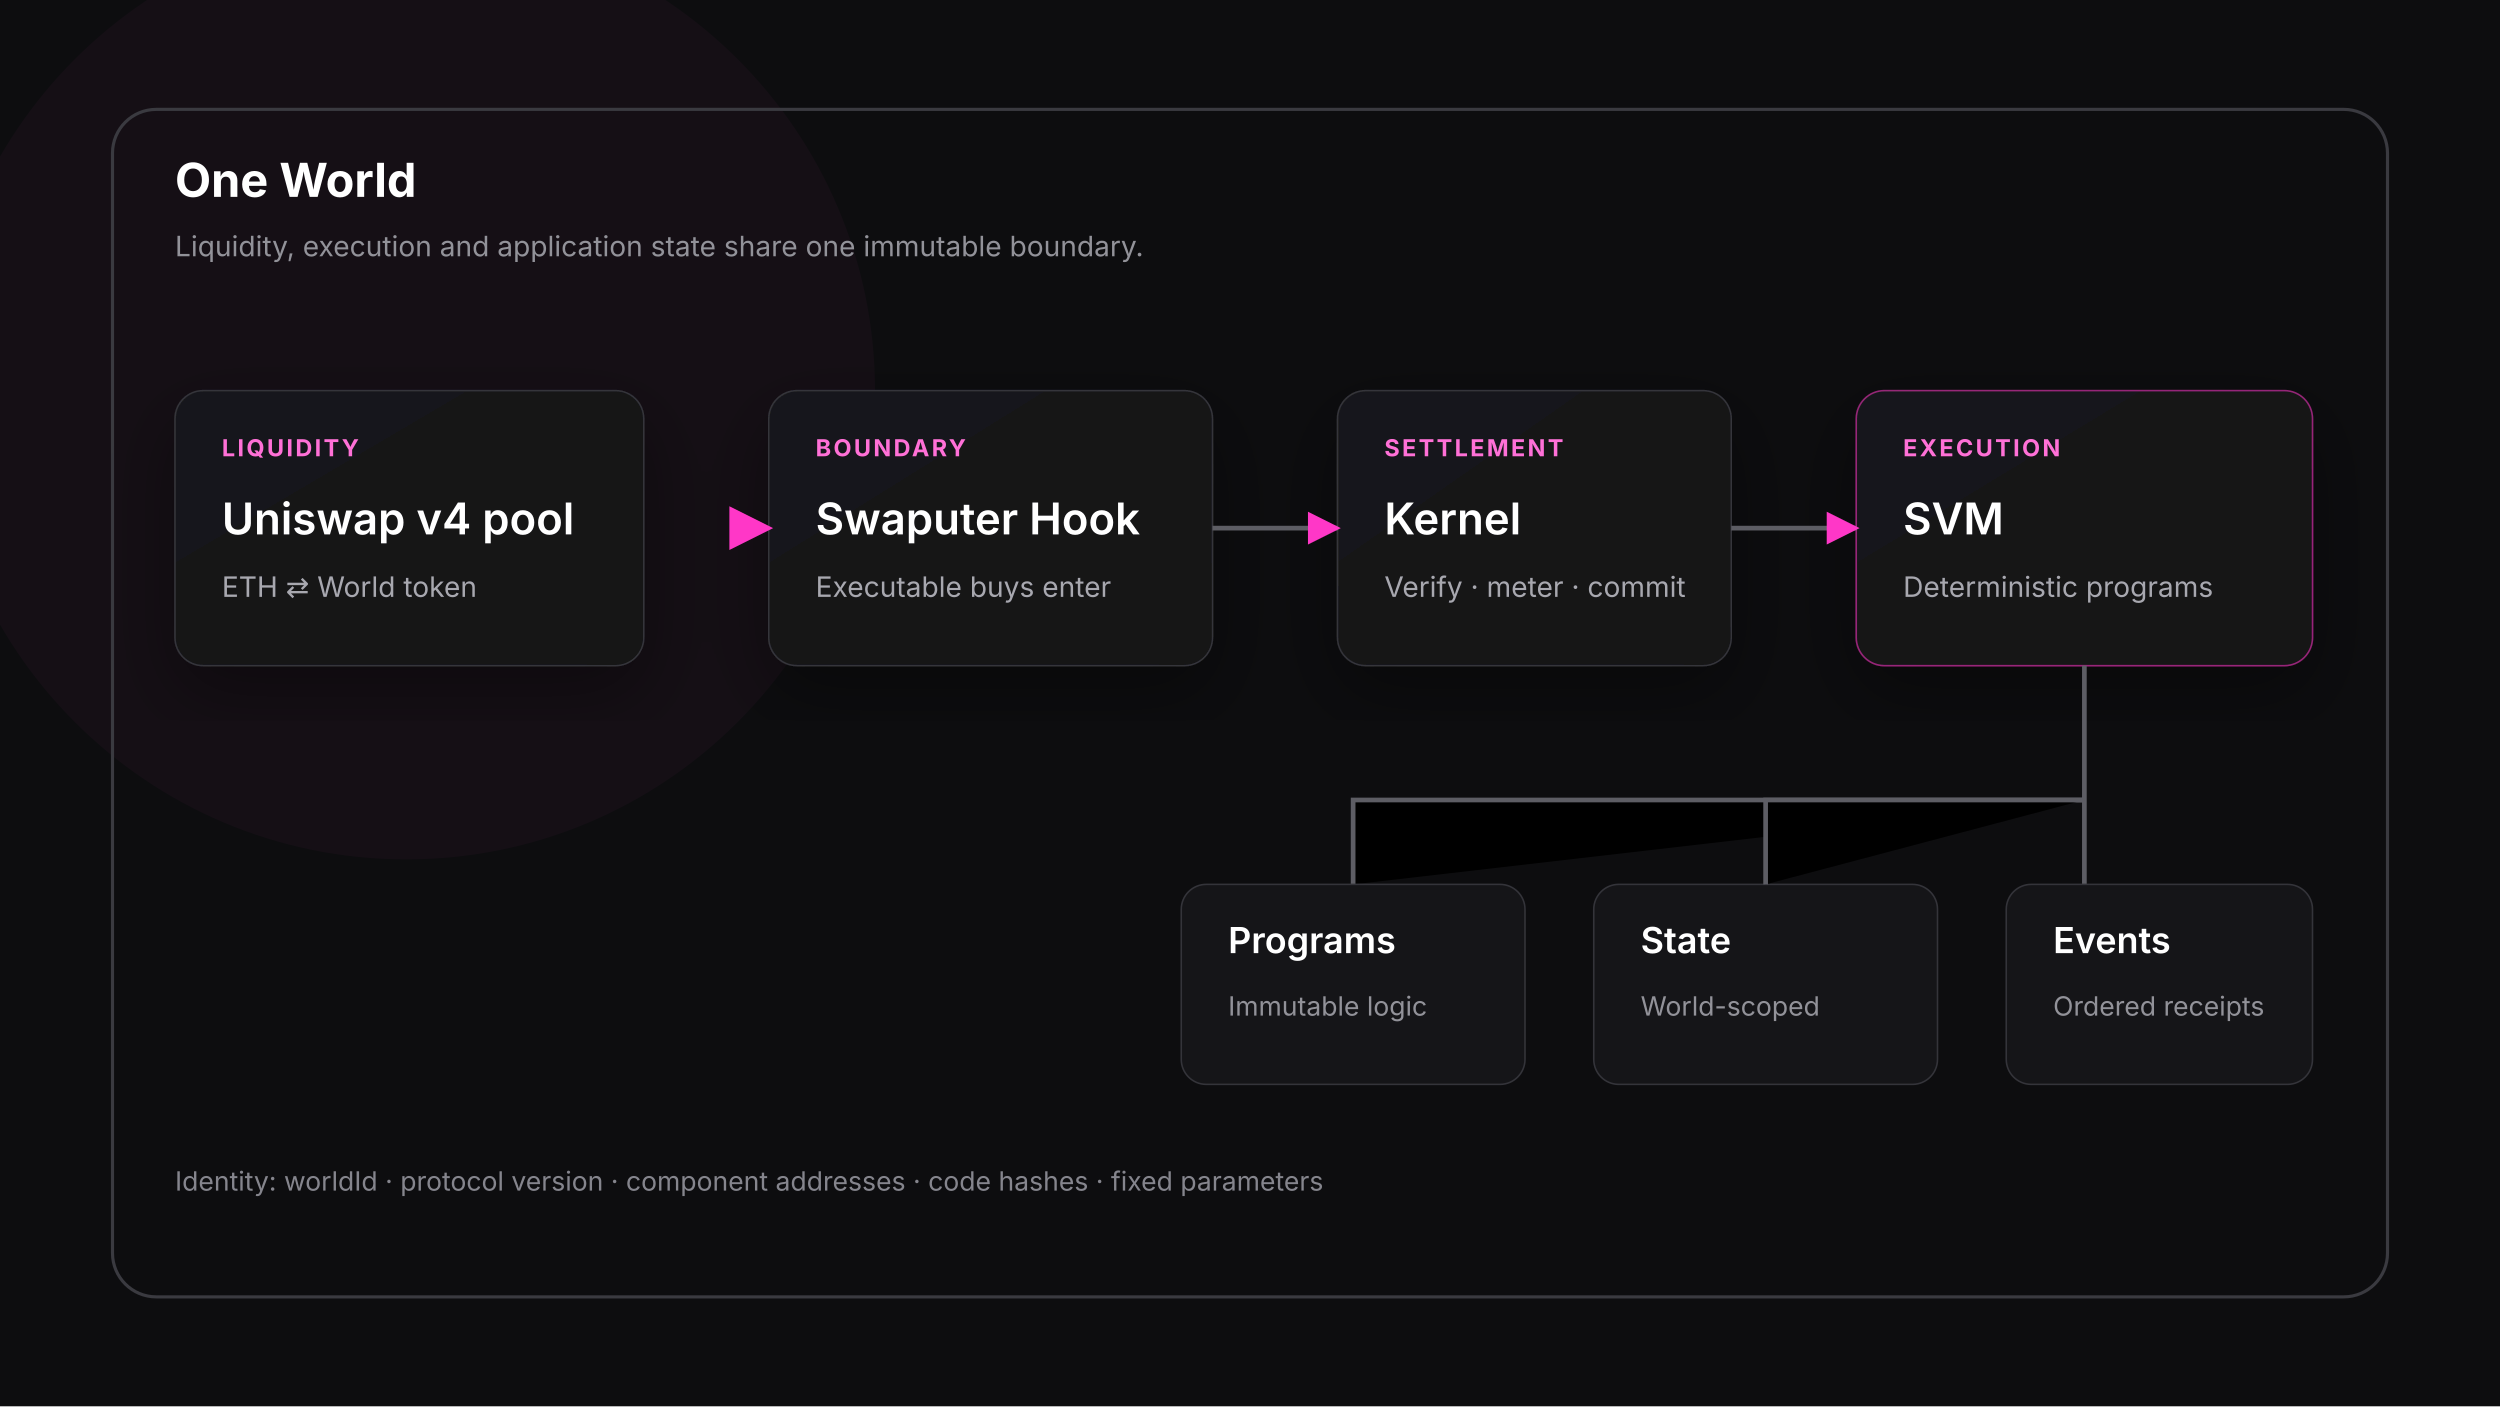
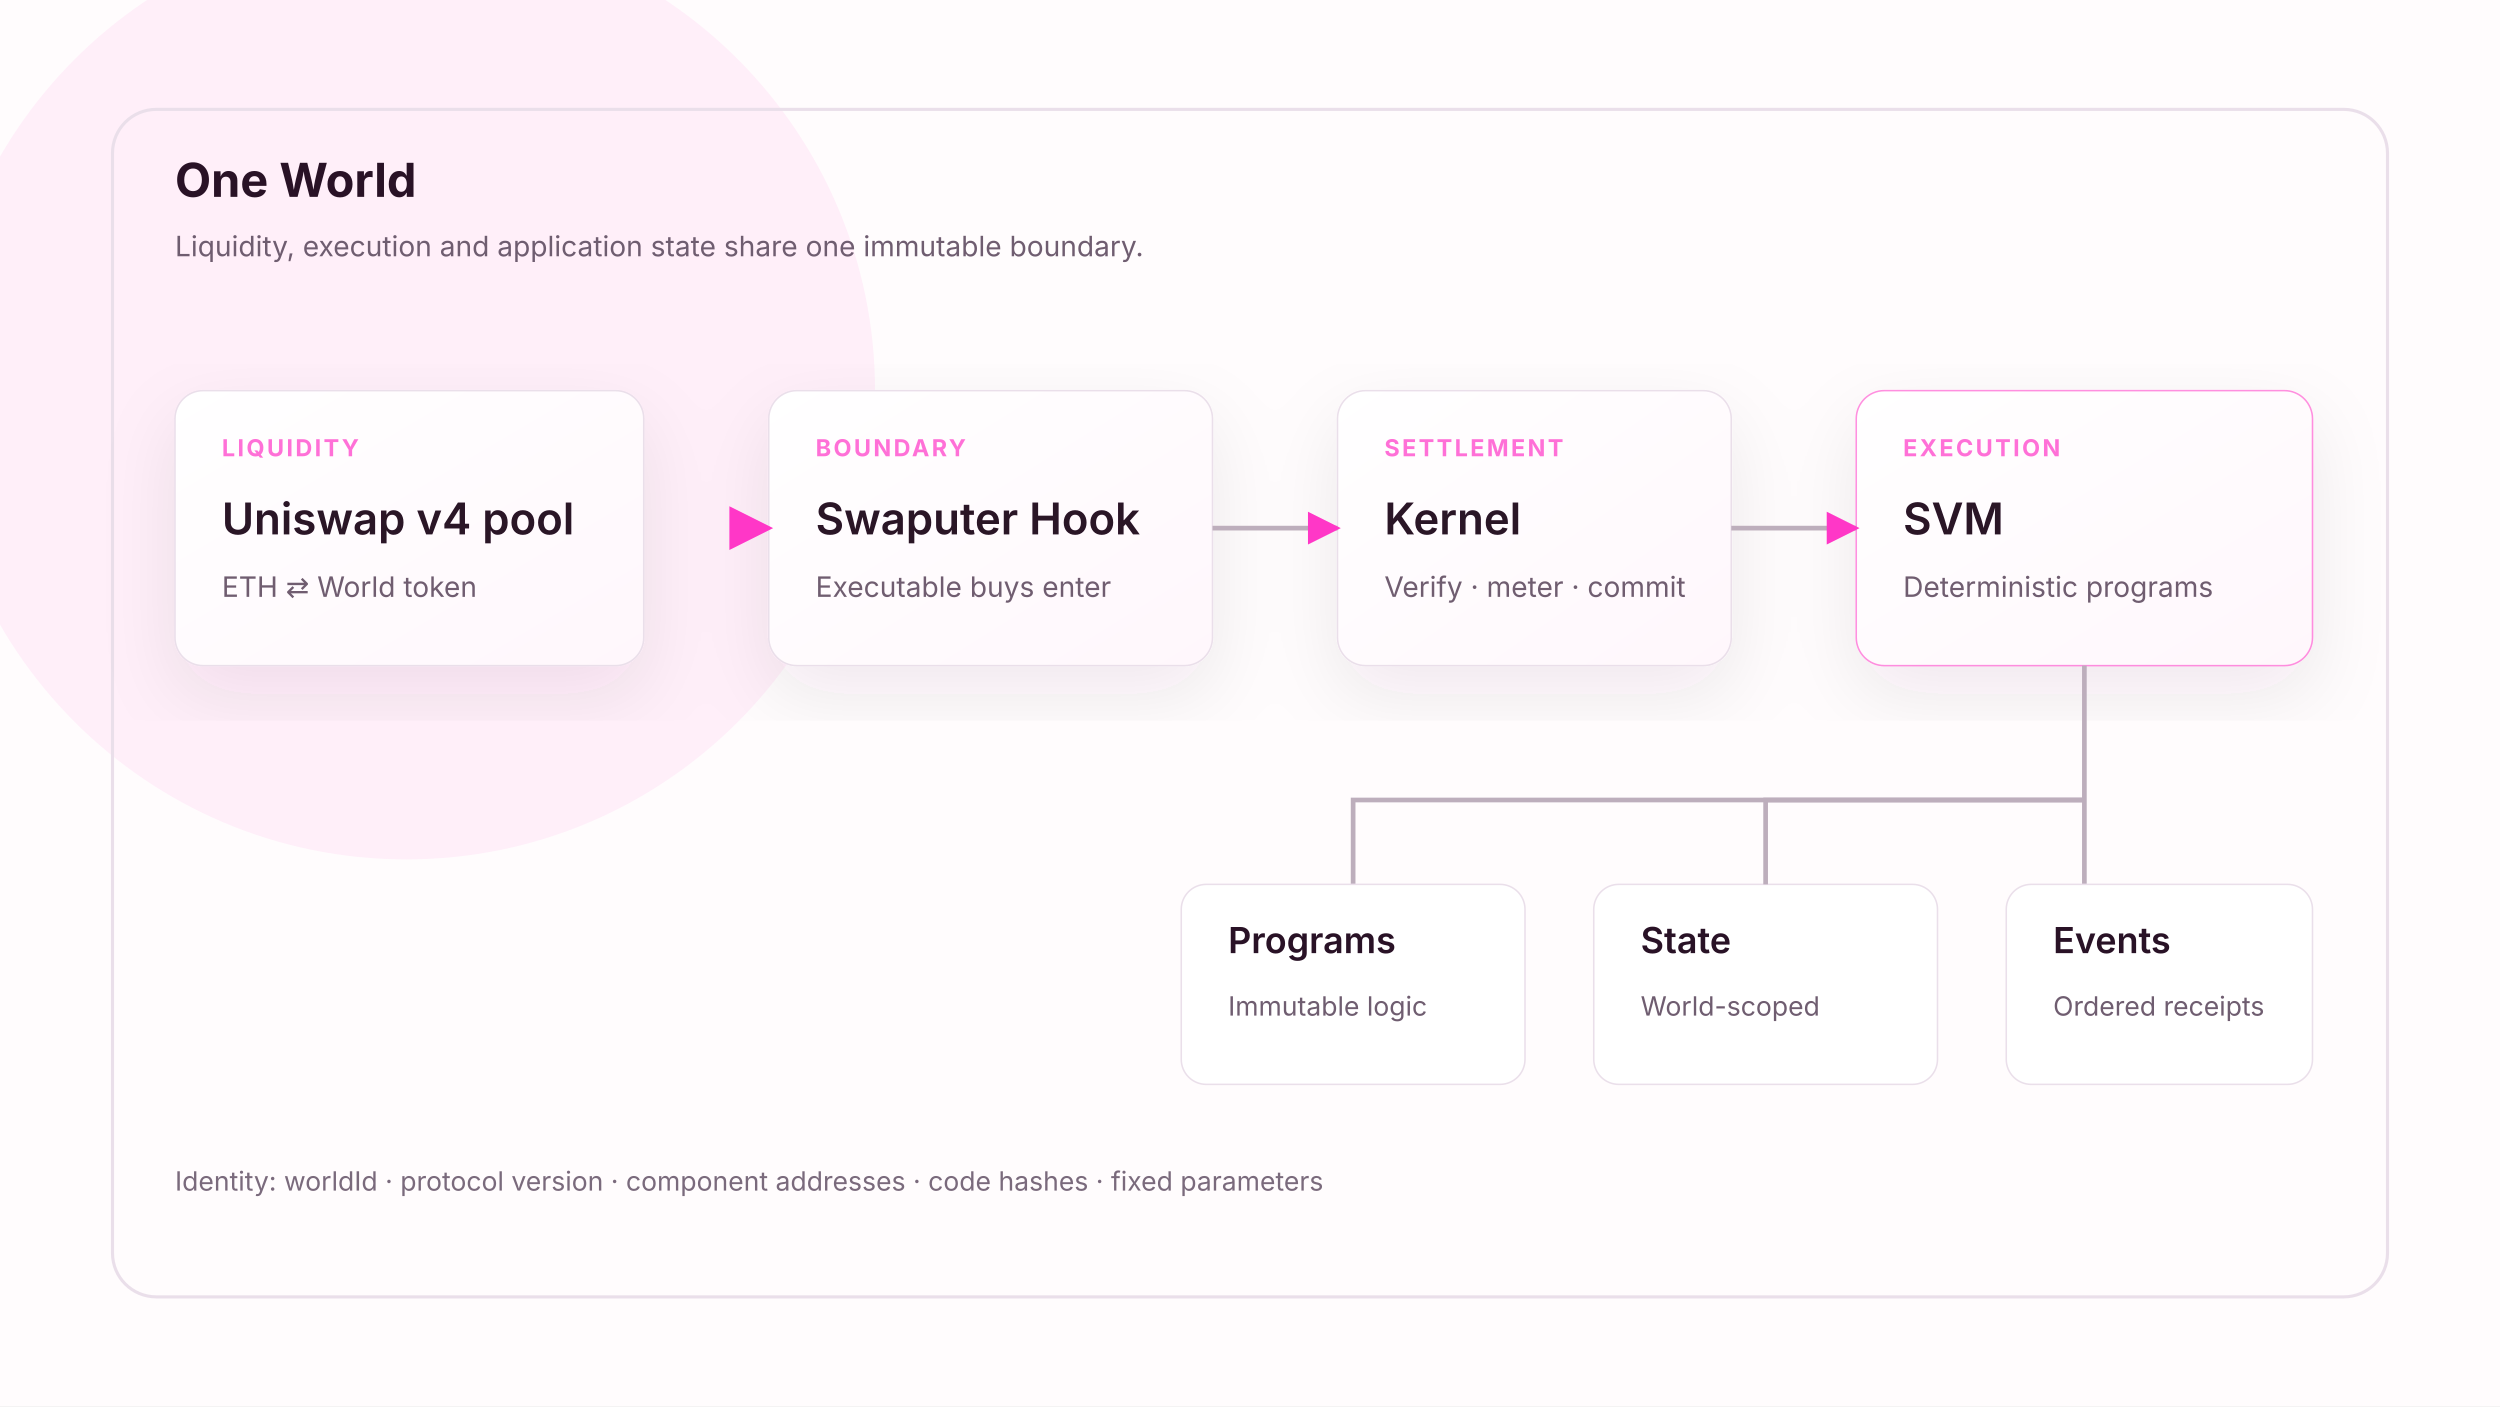
<svg xmlns="http://www.w3.org/2000/svg" width="1600" height="900" viewBox="0 0 1600 900" role="img" aria-labelledby="title desc">
  <defs>
    <linearGradient id="panel" x1="0" y1="0" x2="1" y2="1">
-       <stop offset="0" stop-color="#19191c" />
-       <stop offset="1" stop-color="#121214" />
+       <stop offset="0" stop-color="#ffffff" />
+       <stop offset="1" stop-color="#fff7fc" />
    </linearGradient>
    <linearGradient id="accent" x1="0" y1="0" x2="1" y2="0">
      <stop offset="0" stop-color="#ff37c7" />
      <stop offset="1" stop-color="#ff70d7" />
    </linearGradient>
    <filter id="shadow" x="-20%" y="-20%" width="140%" height="140%">
-       <feDropShadow dx="0" dy="18" stdDeviation="24" flood-color="#000" flood-opacity=".35" />
+       <feDropShadow dx="0" dy="18" stdDeviation="24" flood-color="#491c40" flood-opacity=".08" />
    </filter>
    <marker id="arrow" viewBox="0 0 10 10" refX="9" refY="5" markerWidth="7" markerHeight="7" orient="auto-start-reverse">
      <path d="M 0 0 L 10 5 L 0 10 z" fill="#ff37c7" />
    </marker>
  </defs>
-   <rect width="1600" height="900" fill="#0d0d0f" />
-   <circle cx="260" cy="250" r="300" fill="#ff37c7" opacity=".035" />
-   <rect x="72" y="70" width="1456" height="760" rx="28" fill="none" stroke="#3a3a40" stroke-width="2" />
-   <text x="112" y="126" fill="#fff" font-family="Inter, Arial, sans-serif" font-size="30" font-weight="650">One World</text>
-   <text x="112" y="164" fill="#929299" font-family="Inter, Arial, sans-serif" font-size="18">Liquidity, execution and application state share one immutable boundary.</text>
+   <rect width="1600" height="900" fill="#fffcfd" />
+   <circle cx="260" cy="250" r="300" fill="#ff37c7" opacity=".07" />
+   <rect x="72" y="70" width="1456" height="760" rx="28" fill="none" stroke="#eadfea" stroke-width="2" />
+   <text x="112" y="126" fill="#291226" font-family="Inter, Arial, sans-serif" font-size="30" font-weight="650">One World</text>
+   <text x="112" y="164" fill="#6f5d70" font-family="Inter, Arial, sans-serif" font-size="18">Liquidity, execution and application state share one immutable boundary.</text>
  <g filter="url(#shadow)">
-     <rect x="112" y="250" width="300" height="176" rx="18" fill="url(#panel)" stroke="#34343a" />
+     <rect x="112" y="250" width="300" height="176" rx="18" fill="url(#panel)" stroke="#eadfea" />
    <text x="142" y="292" fill="#ff70d7" font-family="Inter, Arial, sans-serif" font-size="15" font-weight="650" letter-spacing="1.5">LIQUIDITY</text>
-     <text x="142" y="342" fill="#fff" font-family="Inter, Arial, sans-serif" font-size="28" font-weight="620">Uniswap v4 pool</text>
-     <text x="142" y="382" fill="#a8a8af" font-family="Inter, Arial, sans-serif" font-size="18">ETH ⇄ World token</text>
-     <rect x="492" y="250" width="284" height="176" rx="18" fill="url(#panel)" stroke="#34343a" />
+     <text x="142" y="342" fill="#291226" font-family="Inter, Arial, sans-serif" font-size="28" font-weight="620">Uniswap v4 pool</text>
+     <text x="142" y="382" fill="#6f5d70" font-family="Inter, Arial, sans-serif" font-size="18">ETH ⇄ World token</text>
+     <rect x="492" y="250" width="284" height="176" rx="18" fill="url(#panel)" stroke="#eadfea" />
    <text x="522" y="292" fill="#ff70d7" font-family="Inter, Arial, sans-serif" font-size="15" font-weight="650" letter-spacing="1.5">BOUNDARY</text>
-     <text x="522" y="342" fill="#fff" font-family="Inter, Arial, sans-serif" font-size="28" font-weight="620">Swaputer Hook</text>
-     <text x="522" y="382" fill="#a8a8af" font-family="Inter, Arial, sans-serif" font-size="18">Executable buys enter</text>
-     <rect x="856" y="250" width="252" height="176" rx="18" fill="url(#panel)" stroke="#34343a" />
+     <text x="522" y="342" fill="#291226" font-family="Inter, Arial, sans-serif" font-size="28" font-weight="620">Swaputer Hook</text>
+     <text x="522" y="382" fill="#6f5d70" font-family="Inter, Arial, sans-serif" font-size="18">Executable buys enter</text>
+     <rect x="856" y="250" width="252" height="176" rx="18" fill="url(#panel)" stroke="#eadfea" />
    <text x="886" y="292" fill="#ff70d7" font-family="Inter, Arial, sans-serif" font-size="15" font-weight="650" letter-spacing="1.5">SETTLEMENT</text>
-     <text x="886" y="342" fill="#fff" font-family="Inter, Arial, sans-serif" font-size="28" font-weight="620">Kernel</text>
-     <text x="886" y="382" fill="#a8a8af" font-family="Inter, Arial, sans-serif" font-size="18">Verify · meter · commit</text>
+     <text x="886" y="342" fill="#291226" font-family="Inter, Arial, sans-serif" font-size="28" font-weight="620">Kernel</text>
+     <text x="886" y="382" fill="#6f5d70" font-family="Inter, Arial, sans-serif" font-size="18">Verify · meter · commit</text>
    <rect x="1188" y="250" width="292" height="176" rx="18" fill="url(#panel)" stroke="#ff37c7" stroke-opacity=".55" />
    <text x="1218" y="292" fill="#ff70d7" font-family="Inter, Arial, sans-serif" font-size="15" font-weight="650" letter-spacing="1.5">EXECUTION</text>
-     <text x="1218" y="342" fill="#fff" font-family="Inter, Arial, sans-serif" font-size="28" font-weight="620">SVM</text>
-     <text x="1218" y="382" fill="#a8a8af" font-family="Inter, Arial, sans-serif" font-size="18">Deterministic programs</text>
+     <text x="1218" y="342" fill="#291226" font-family="Inter, Arial, sans-serif" font-size="28" font-weight="620">SVM</text>
+     <text x="1218" y="382" fill="#6f5d70" font-family="Inter, Arial, sans-serif" font-size="18">Deterministic programs</text>
  </g>
-   <path d="M412 338 H492" stroke="url(#accent)" stroke-width="4" marker-end="url(#arrow)" />
-   <path d="M776 338 H856" stroke="#5d5d64" stroke-width="3" marker-end="url(#arrow)" />
-   <path d="M1108 338 H1188" stroke="#5d5d64" stroke-width="3" marker-end="url(#arrow)" />
-   <path d="M1334 426 V512" stroke="#5d5d64" stroke-width="3" />
-   <path d="M1334 512 H866 V566" stroke="#5d5d64" stroke-width="3" />
-   <path d="M1334 512 V566" stroke="#5d5d64" stroke-width="3" />
-   <rect x="756" y="566" width="220" height="128" rx="16" fill="#151518" stroke="#34343a" />
-   <text x="786" y="610" fill="#fff" font-family="Inter, Arial, sans-serif" font-size="23" font-weight="610">Programs</text>
-   <text x="786" y="650" fill="#929299" font-family="Inter, Arial, sans-serif" font-size="17">Immutable logic</text>
-   <rect x="1020" y="566" width="220" height="128" rx="16" fill="#151518" stroke="#34343a" />
-   <text x="1050" y="610" fill="#fff" font-family="Inter, Arial, sans-serif" font-size="23" font-weight="610">State</text>
-   <text x="1050" y="650" fill="#929299" font-family="Inter, Arial, sans-serif" font-size="17">World-scoped</text>
-   <rect x="1284" y="566" width="196" height="128" rx="16" fill="#151518" stroke="#34343a" />
-   <text x="1314" y="610" fill="#fff" font-family="Inter, Arial, sans-serif" font-size="23" font-weight="610">Events</text>
-   <text x="1314" y="650" fill="#929299" font-family="Inter, Arial, sans-serif" font-size="17">Ordered receipts</text>
-   <path d="M1334 512 H1130 V566" stroke="#5d5d64" stroke-width="3" />
-   <text x="112" y="762" fill="#85858d" font-family="Inter, Arial, sans-serif" font-size="17">Identity: worldId · protocol version · component addresses · code hashes · fixed parameters</text>
+   <path d="M412 338 H492" fill="none" stroke="url(#accent)" stroke-width="4" marker-end="url(#arrow)" />
+   <path d="M776 338 H856" fill="none" stroke="#bdaebc" stroke-width="3" marker-end="url(#arrow)" />
+   <path d="M1108 338 H1188" fill="none" stroke="#bdaebc" stroke-width="3" marker-end="url(#arrow)" />
+   <path d="M1334 426 V512" fill="none" stroke="#bdaebc" stroke-width="3" />
+   <path d="M1334 512 H866 V566" fill="none" stroke="#bdaebc" stroke-width="3" />
+   <path d="M1334 512 V566" fill="none" stroke="#bdaebc" stroke-width="3" />
+   <rect x="756" y="566" width="220" height="128" rx="16" fill="#ffffff" stroke="#eadfea" />
+   <text x="786" y="610" fill="#291226" font-family="Inter, Arial, sans-serif" font-size="23" font-weight="610">Programs</text>
+   <text x="786" y="650" fill="#6f5d70" font-family="Inter, Arial, sans-serif" font-size="17">Immutable logic</text>
+   <rect x="1020" y="566" width="220" height="128" rx="16" fill="#ffffff" stroke="#eadfea" />
+   <text x="1050" y="610" fill="#291226" font-family="Inter, Arial, sans-serif" font-size="23" font-weight="610">State</text>
+   <text x="1050" y="650" fill="#6f5d70" font-family="Inter, Arial, sans-serif" font-size="17">World-scoped</text>
+   <rect x="1284" y="566" width="196" height="128" rx="16" fill="#ffffff" stroke="#eadfea" />
+   <text x="1314" y="610" fill="#291226" font-family="Inter, Arial, sans-serif" font-size="23" font-weight="610">Events</text>
+   <text x="1314" y="650" fill="#6f5d70" font-family="Inter, Arial, sans-serif" font-size="17">Ordered receipts</text>
+   <path d="M1334 512 H1130 V566" fill="none" stroke="#bdaebc" stroke-width="3" />
+   <text x="112" y="762" fill="#7a6a7c" font-family="Inter, Arial, sans-serif" font-size="17">Identity: worldId · protocol version · component addresses · code hashes · fixed parameters</text>
</svg>
